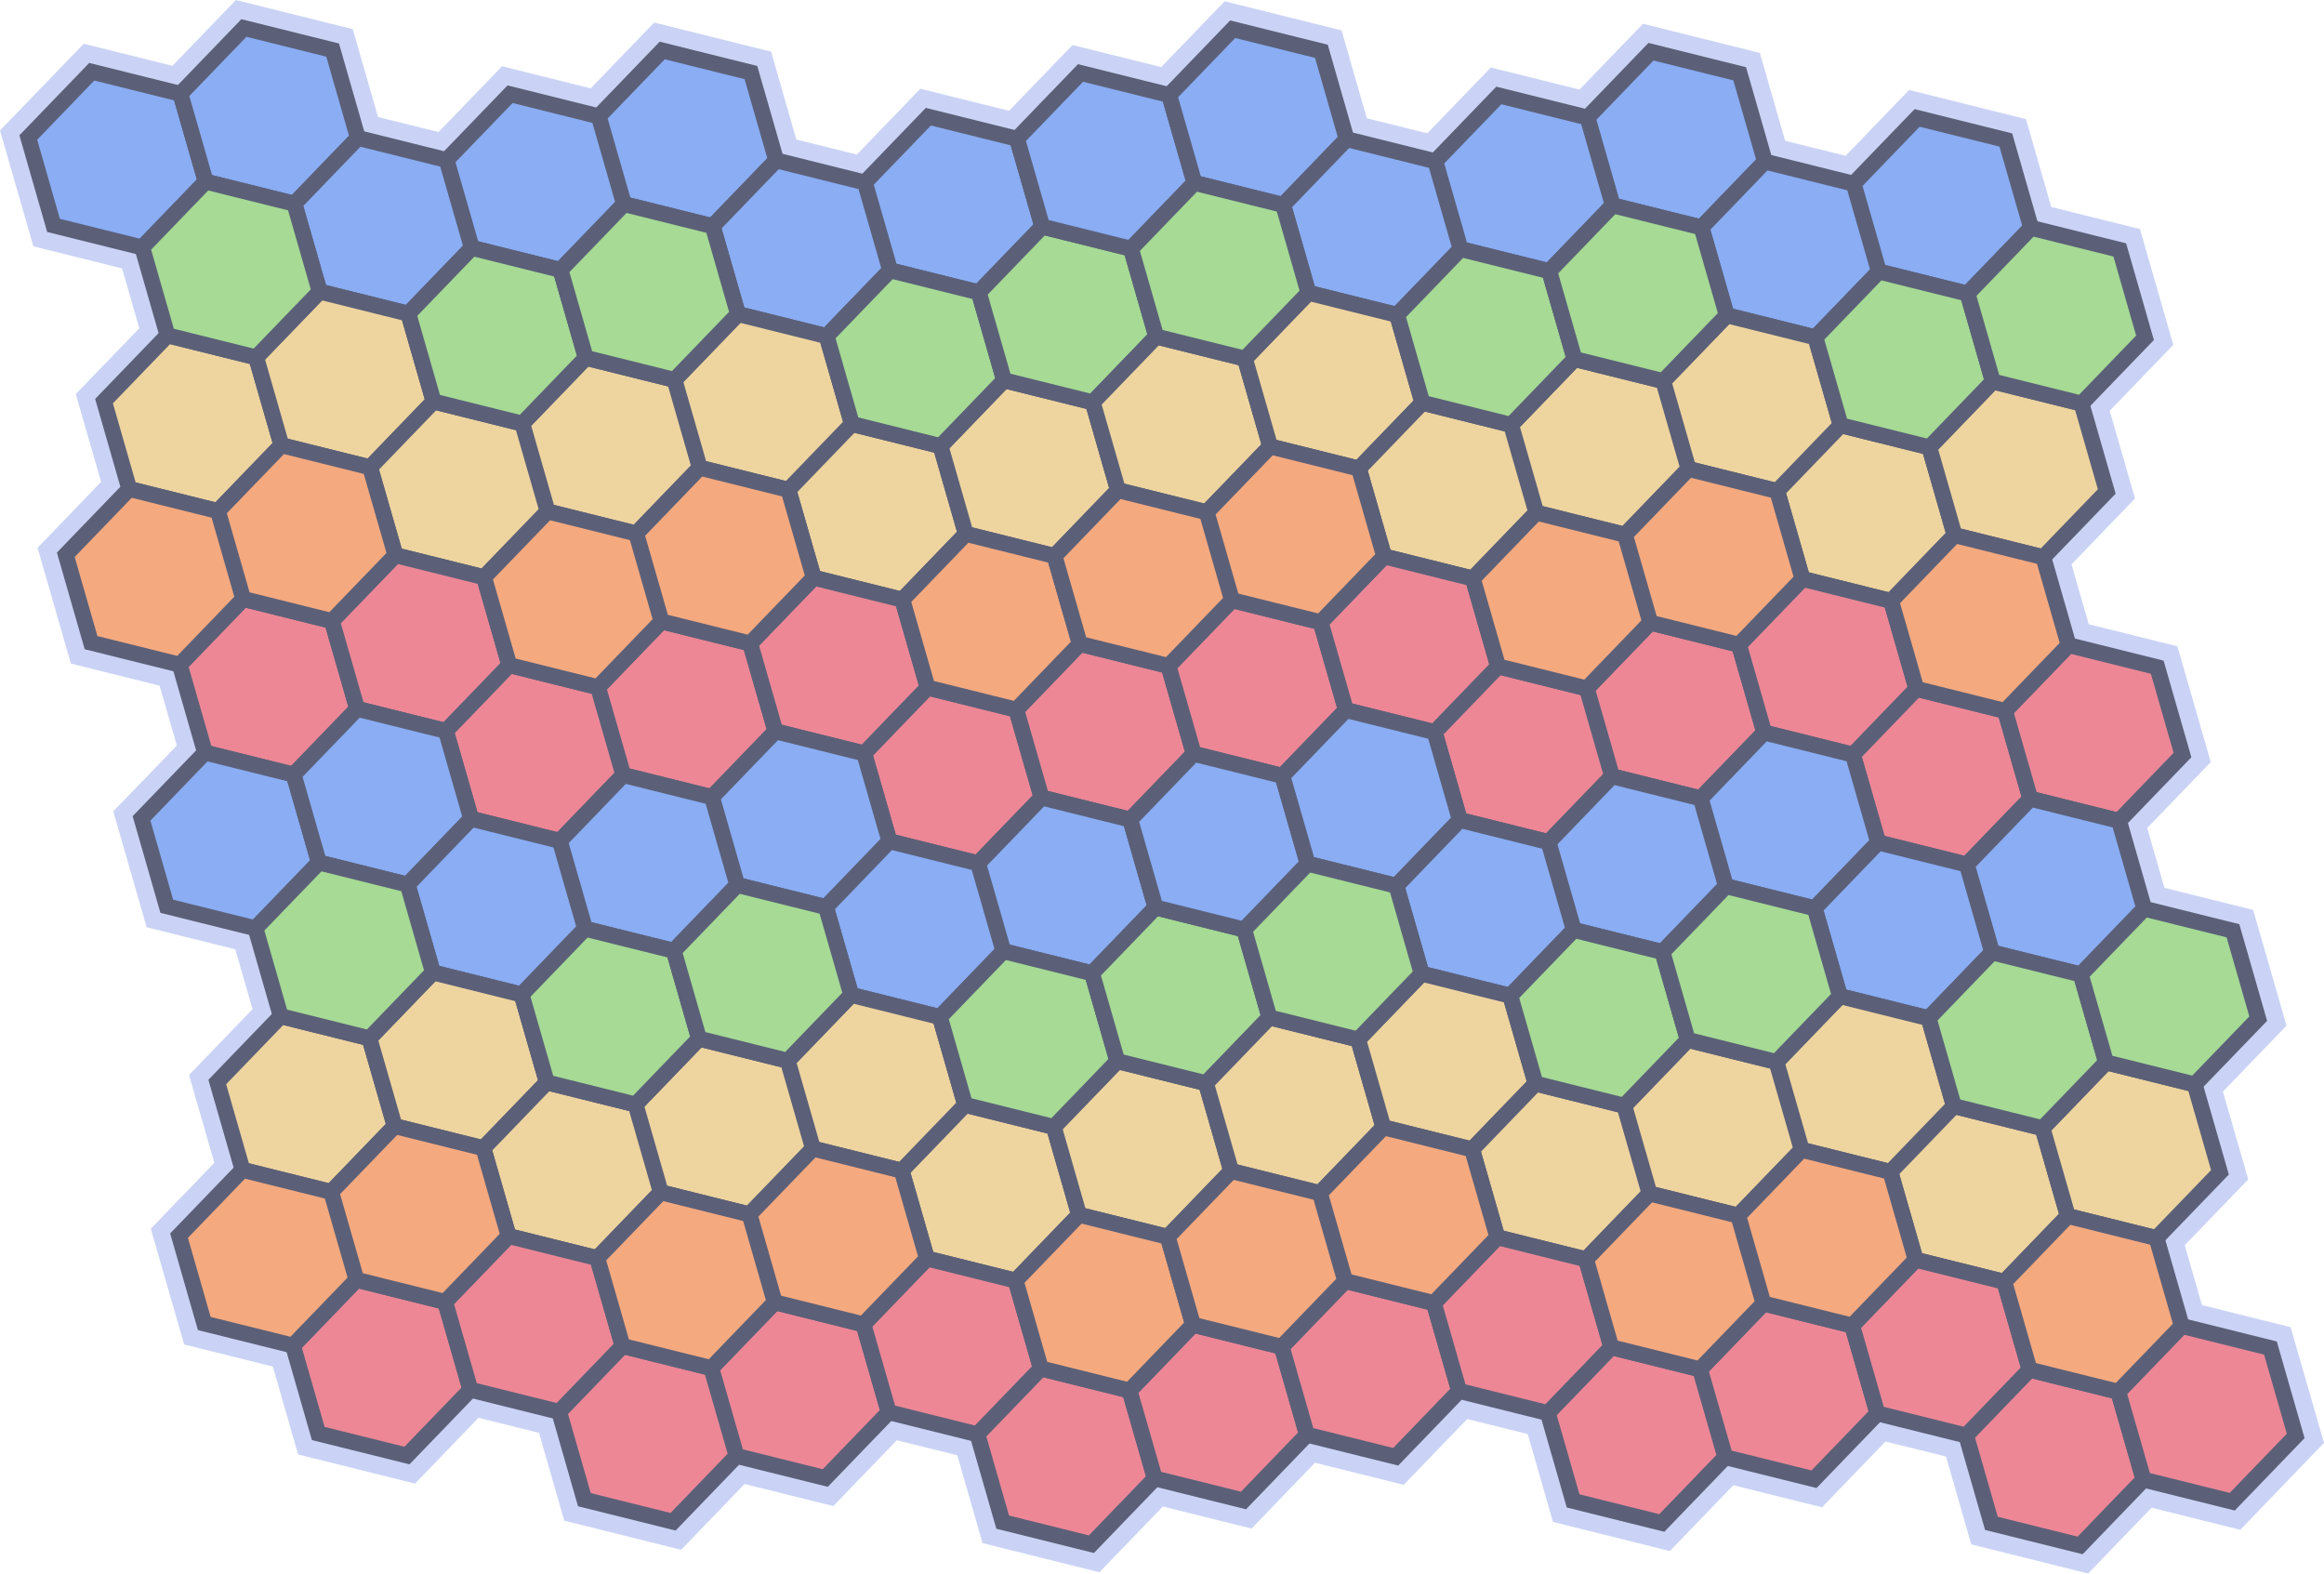
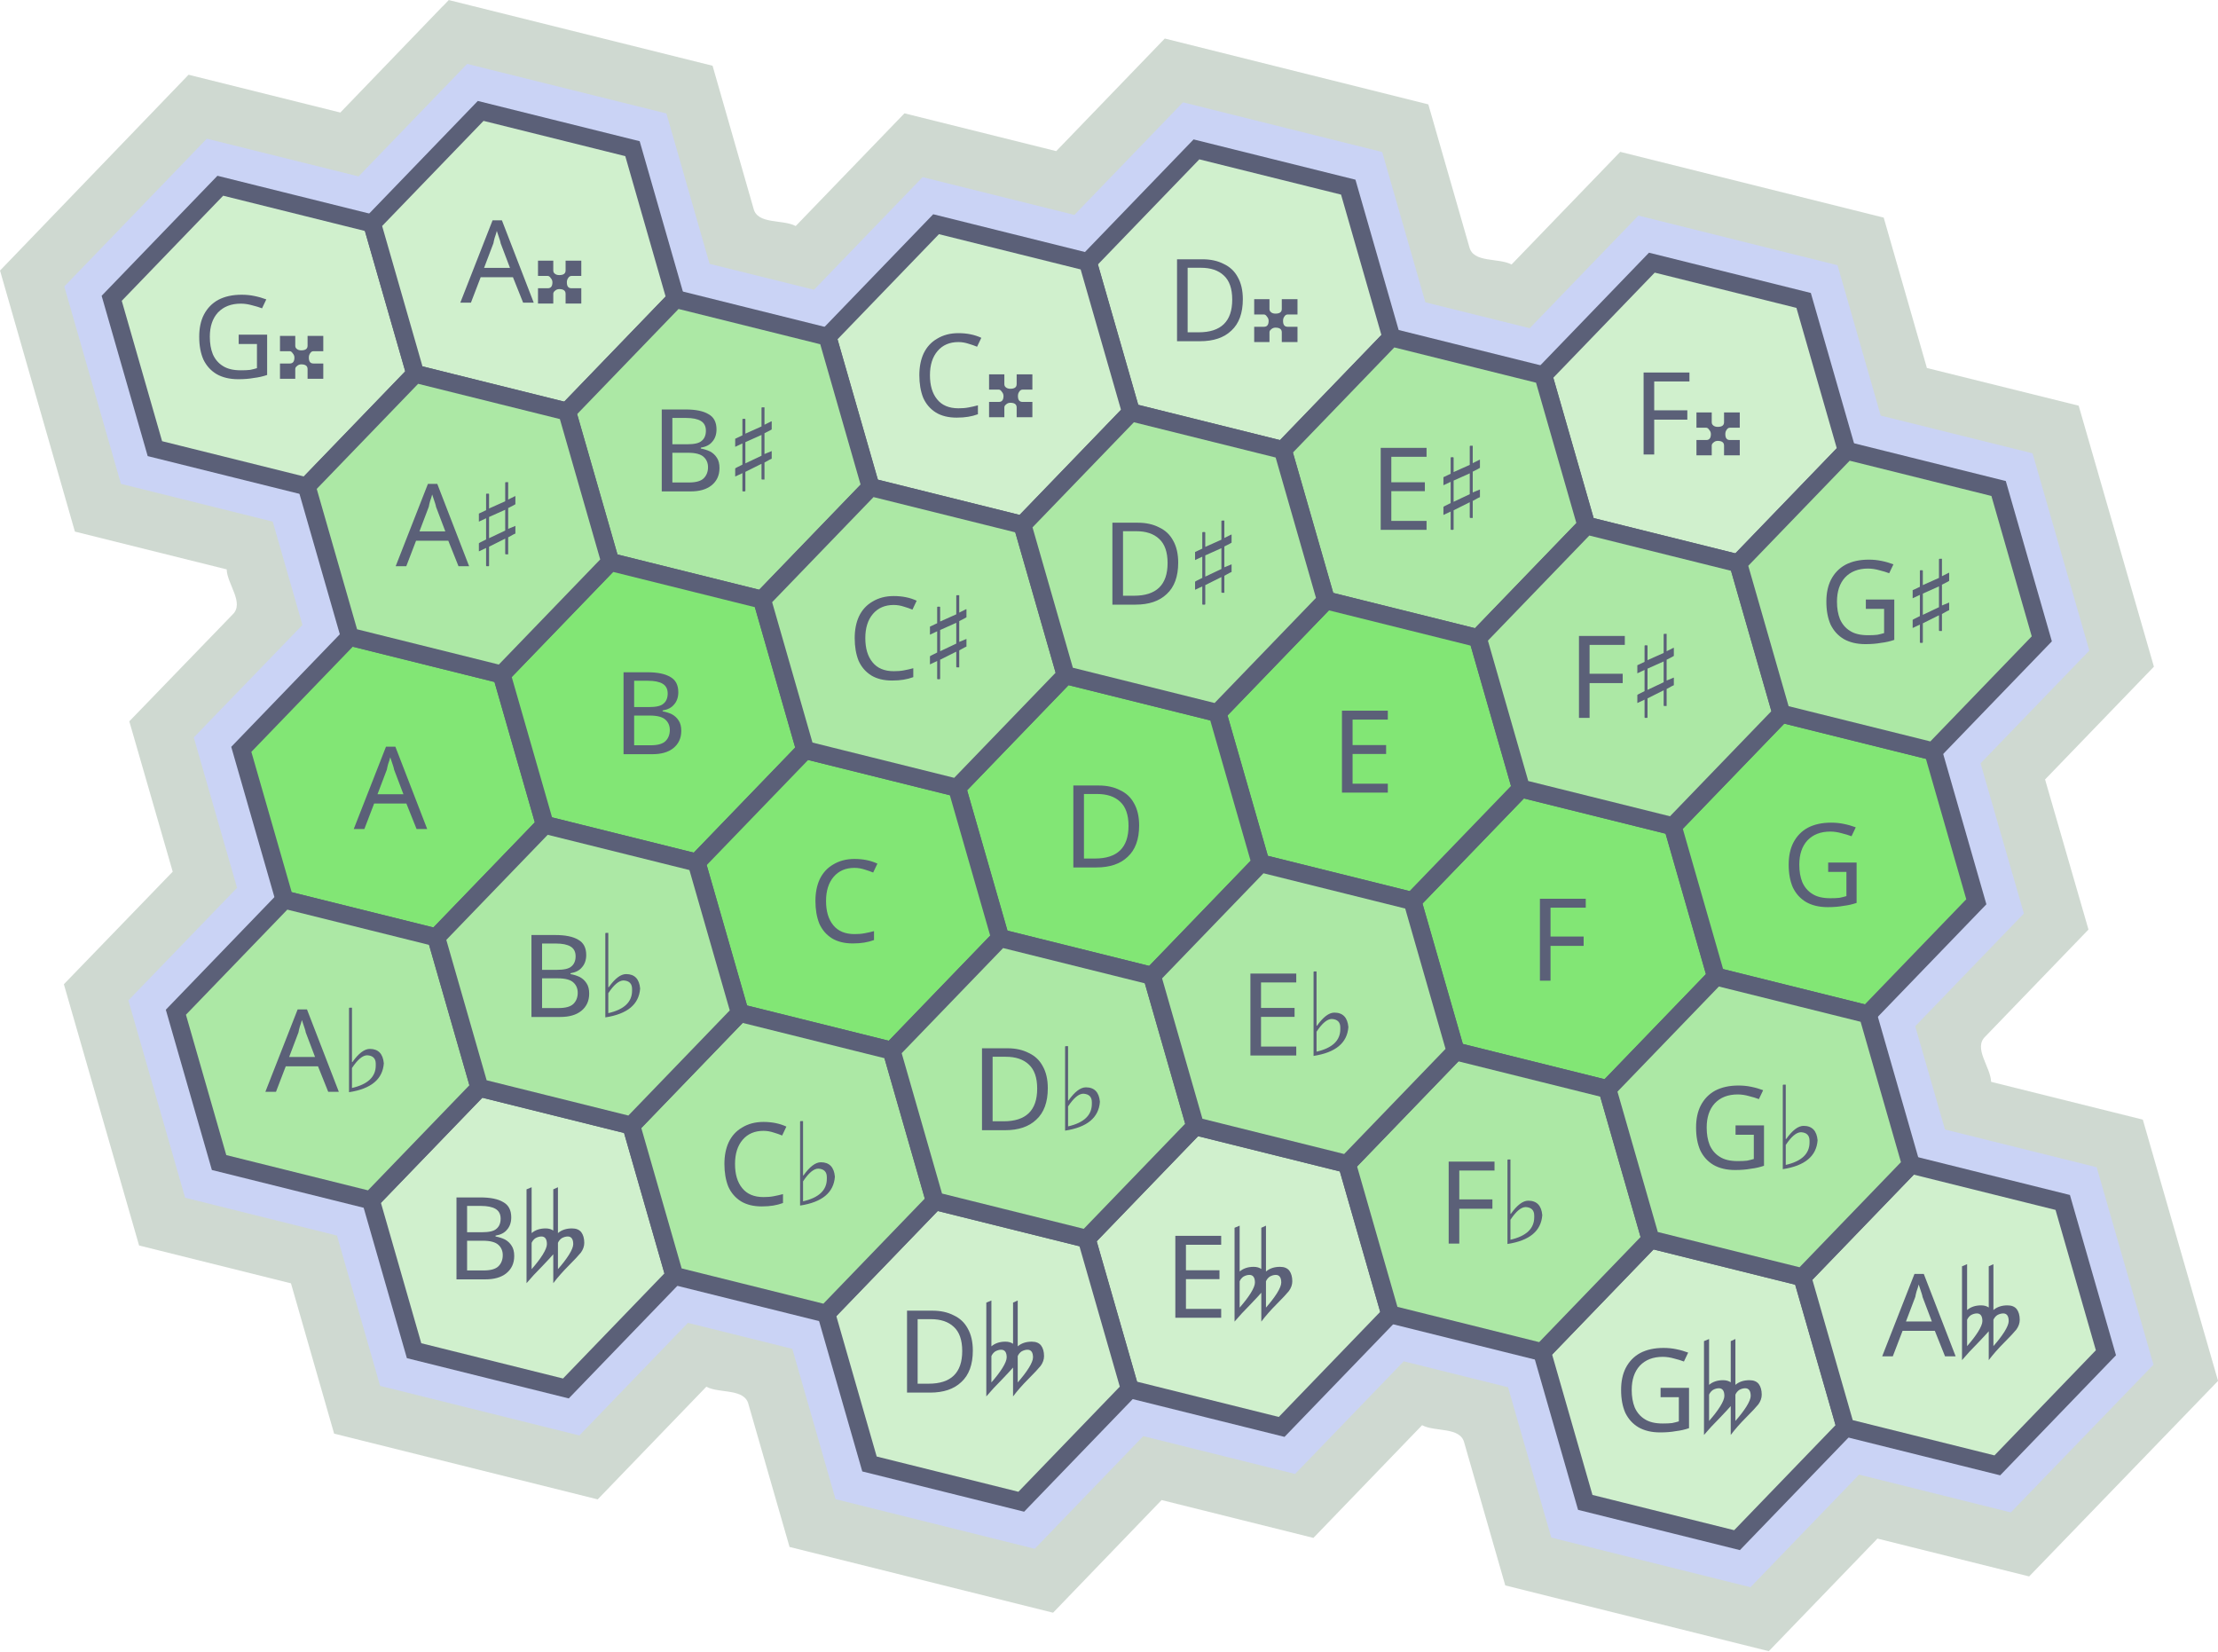
- <svg xmlns="http://www.w3.org/2000/svg" width="553.32" height="374.58" version="1.1" viewBox="0 0 146.35 99.082">
-   <path d="m14.64 0.221c-1.262 1.308-2.525 2.616-3.787 3.924-1.861-0.464-3.723-0.926-5.584-1.391-1.758 1.82-3.515 3.642-5.275 5.461 0.702 2.432 1.401 4.864 2.102 7.297 1.862 0.464 3.724 0.927 5.586 1.391 0.362 1.256 0.724 2.513 1.086 3.769-1.334 1.381-2.666 2.763-4.002 4.143 0.533 1.843 1.062 3.688 1.594 5.531-1.334 1.383-2.668 2.767-4.002 4.15 0.703 2.429 1.4 4.859 2.1 7.289 1.862 0.464 3.724 0.927 5.586 1.391 0.363 1.257 0.725 2.514 1.088 3.772-1.335 1.381-2.668 2.763-4.004 4.143 0.702 2.432 1.4 4.864 2.1 7.297 1.862 0.464 3.724 0.927 5.586 1.391 0.362 1.257 0.724 2.514 1.086 3.772-1.334 1.38-2.666 2.762-4.002 4.141 0.534 1.843 1.063 3.688 1.596 5.531-1.335 1.383-2.669 2.767-4.004 4.15 0.703 2.429 1.401 4.859 2.102 7.289 1.862 0.464 3.724 0.927 5.586 1.391 0.53 1.845 1.06 3.69 1.59 5.535 2.454 0.613 4.909 1.222 7.363 1.836 1.332-1.381 2.664-2.763 3.996-4.144 1.271 0.315 2.542 0.63 3.812 0.945 0.53 1.844 1.06 3.687 1.59 5.531 2.453 0.613 4.908 1.223 7.361 1.836 1.332-1.381 2.664-2.762 3.996-4.143 1.863 0.463 3.726 0.924 5.588 1.389 1.333-1.381 2.665-2.763 3.998-4.144 1.27 0.315 2.54 0.63 3.811 0.945 0.53 1.844 1.06 3.687 1.59 5.531 2.453 0.613 4.908 1.223 7.361 1.836 1.332-1.38 2.664-2.76 3.996-4.141 1.861 0.463 3.723 0.924 5.584 1.389 1.332-1.381 2.664-2.763 3.996-4.144 1.863 0.464 3.726 0.925 5.588 1.391 1.333-1.381 2.665-2.763 3.998-4.144 1.27 0.315 2.54 0.63 3.811 0.945 0.53 1.844 1.06 3.689 1.59 5.533 2.453 0.613 4.908 1.223 7.361 1.836 1.332-1.381 2.664-2.763 3.996-4.144 1.863 0.463 3.726 0.924 5.588 1.389 1.332-1.381 2.664-2.762 3.996-4.143 1.271 0.315 2.542 0.63 3.812 0.945 0.53 1.844 1.06 3.687 1.59 5.531 2.453 0.613 4.908 1.223 7.361 1.836 1.332-1.381 2.664-2.762 3.996-4.143 1.861 0.463 3.723 0.924 5.584 1.389 1.758-1.823 3.517-3.646 5.275-5.469-0.703-2.429-1.401-4.859-2.102-7.289-1.861-0.464-3.721-0.926-5.582-1.389-0.363-1.258-0.725-2.516-1.088-3.773 1.334-1.38 2.665-2.762 4-4.141-0.533-1.843-1.062-3.688-1.594-5.531 1.335-1.384 2.669-2.768 4.004-4.152-0.703-2.429-1.4-4.859-2.1-7.289-1.862-0.464-3.724-0.927-5.586-1.391-0.362-1.256-0.724-2.512-1.086-3.768 1.334-1.383 2.668-2.767 4.002-4.15-0.703-2.429-1.4-4.861-2.1-7.291-1.861-0.464-3.721-0.926-5.582-1.389-0.363-1.257-0.725-2.514-1.088-3.772 1.333-1.382 2.667-2.764 4-4.146-0.534-1.841-1.062-3.684-1.594-5.525 1.335-1.383 2.671-2.767 4.006-4.15-0.703-2.43-1.401-4.862-2.102-7.293-1.862-0.464-3.724-0.927-5.586-1.391-0.53-1.844-1.06-3.687-1.59-5.531-2.453-0.613-4.908-1.223-7.361-1.836-1.333 1.382-2.665 2.764-3.998 4.146-1.27-0.316-2.54-0.632-3.811-0.947-0.53-1.844-1.06-3.689-1.59-5.533-2.454-0.612-4.908-1.221-7.361-1.834-1.333 1.381-2.665 2.762-3.998 4.143-1.862-0.463-3.724-0.924-5.586-1.389-1.333 1.381-2.665 2.763-3.998 4.144-1.27-0.316-2.54-0.632-3.811-0.947-0.53-1.844-1.06-3.689-1.59-5.533-2.454-0.612-4.909-1.221-7.363-1.834-1.332 1.381-2.664 2.762-3.996 4.143-1.862-0.463-3.724-0.924-5.586-1.389-1.333 1.381-2.665 2.762-3.998 4.143-1.862-0.464-3.724-0.926-5.586-1.391-1.333 1.382-2.665 2.764-3.998 4.146-1.27-0.316-2.54-0.632-3.811-0.947-0.53-1.844-1.06-3.689-1.59-5.533-2.454-0.612-4.908-1.221-7.361-1.834-1.333 1.382-2.667 2.763-4 4.144-1.861-0.464-3.723-0.926-5.584-1.391-1.333 1.381-2.665 2.763-3.998 4.144-1.27-0.316-2.54-0.632-3.811-0.947-0.53-1.844-1.06-3.689-1.59-5.533-2.454-0.612-4.908-1.221-7.361-1.834-0.071 0.074-0.142 0.147-0.213 0.221z" fill="#cad3f5" fill-rule="evenodd" />
-   <g transform="translate(-5.4213 -15.835)" fill-rule="evenodd" stroke="#5b6078" stroke-linecap="square" stroke-width=".999">
-     <g fill="#8aadf4">
-       <path d="m14.374 31.418-5.587-1.39-1.59-5.533 3.997-4.143 5.587 1.39 1.59 5.532z" paint-order="fill markers stroke" />
-       <path d="m23.957 28.664-5.587-1.39-1.59-5.533 3.997-4.143 5.587 1.39 1.59 5.533z" paint-order="fill markers stroke" />
-       <path d="m31.133 35.587-5.586-1.39-1.59-5.532 3.997-4.144 5.586 1.39 1.59 5.533zm9.584-2.753-5.586-1.39-1.59-5.533 3.997-4.143 5.586 1.39 1.59 5.532zm9.583-2.754-5.586-1.39-1.59-5.533 3.997-4.143 5.587 1.39 1.59 5.532z" paint-order="fill markers stroke" />
-       <path d="m57.477 37.002-5.586-1.39-1.59-5.532 3.997-4.144 5.586 1.39 1.59 5.533zm9.584-2.754-5.586-1.39-1.59-5.532 3.997-4.143 5.586 1.39 1.59 5.532z" paint-order="fill markers stroke" />
-     </g>
-     <g fill="#eed49f">
-       <path d="m19.143 48.017-5.586-1.39-1.59-5.532 3.997-4.144 5.586 1.39 1.59 5.533z" paint-order="fill markers stroke" />
-       <path d="m28.726 45.264-5.586-1.39-1.59-5.533 3.997-4.143 5.586 1.39 1.59 5.532z" paint-order="fill markers stroke" />
-       <path d="m35.903 52.186-5.587-1.39-1.59-5.533 3.997-4.143 5.587 1.39 1.59 5.533zm9.584-2.754-5.586-1.39-1.59-5.532 3.997-4.144 5.586 1.39 1.59 5.533zm9.583-2.754-5.586-1.39-1.59-5.532 3.997-4.143 5.586 1.39 1.59 5.532zm7.178 6.924-5.587-1.39-1.59-5.533 3.997-4.143 5.587 1.39 1.59 5.533z" paint-order="fill markers stroke" />
-       <path d="m71.827 50.848-5.587-1.39-1.59-5.533 3.997-4.143 5.587 1.39 1.59 5.533z" paint-order="fill markers stroke" />
-     </g>
-     <g fill="#ed8796">
-       <path d="m23.913 64.617-5.587-1.39-1.59-5.533 3.997-4.143 5.587 1.39 1.59 5.533z" paint-order="fill markers stroke" />
-       <path d="m33.496 61.863-5.587-1.39-1.59-5.532 3.997-4.144 5.587 1.39 1.59 5.533zm7.177 6.923-5.586-1.39-1.59-5.533 3.997-4.143 5.586 1.39 1.59 5.532zm9.584-2.754-5.587-1.39-1.59-5.533 3.997-4.143 5.587 1.39 1.59 5.533z" paint-order="fill markers stroke" />
-       <path d="m59.84 63.278-5.587-1.39-1.59-5.533 3.997-4.143 5.587 1.39 1.59 5.533zm7.177 6.922-5.586-1.39-1.59-5.532 3.997-4.143 5.586 1.39 1.59 5.532z" paint-order="fill markers stroke" />
-       <path d="m76.597 67.447-5.587-1.39-1.59-5.533 3.997-4.143 5.587 1.39 1.59 5.532z" paint-order="fill markers stroke" />
-     </g>
-     <g fill="#a6da95">
-       <path d="m21.55 38.341-5.587-1.39-1.59-5.533 3.997-4.143 5.587 1.39 1.59 5.533zm16.76 4.169-5.586-1.39-1.59-5.533 3.997-4.143 5.587 1.39 1.59 5.532z" paint-order="fill markers stroke" />
-       <path d="m47.894 39.756-5.587-1.39-1.59-5.533 3.997-4.143 5.587 1.39 1.59 5.533zm16.761 4.169-5.587-1.39-1.59-5.533 3.997-4.143 5.587 1.39 1.59 5.532z" paint-order="fill markers stroke" />
-       <path d="m74.237 41.17-5.587-1.389-1.59-5.533 3.997-4.143 5.587 1.39 1.59 5.533z" paint-order="fill markers stroke" />
-     </g>
-     <path d="m66.243 49.457 5.587 1.39 1.59 5.533-3.997 4.143-5.587-1.39-1.59-5.532zm-16.76-4.168 5.586 1.39 1.59 5.532-3.997 4.144-5.586-1.39-1.59-5.533zm-9.583 2.753 5.586 1.39 1.59 5.533-3.997 4.143-5.587-1.39-1.59-5.532zm-16.761-4.169 5.586 1.39 1.59 5.532-3.997 4.144-5.586-1.39-1.59-5.533zm-9.584 2.754 5.587 1.39 1.59 5.532-3.997 4.143-5.586-1.39-1.59-5.532z" fill="#f5a97f" paint-order="fill markers stroke" />
-     <g transform="translate(62.271 .078)">
-       <g fill="#8aadf4">
-         <path d="m14.374 31.418-5.587-1.39-1.59-5.533 3.997-4.143 5.587 1.39 1.59 5.532z" paint-order="fill markers stroke" />
-         <path d="m23.957 28.664-5.587-1.39-1.59-5.533 3.997-4.143 5.587 1.39 1.59 5.533z" paint-order="fill markers stroke" />
-         <path d="m31.133 35.587-5.586-1.39-1.59-5.532 3.997-4.144 5.586 1.39 1.59 5.533zm9.584-2.753-5.586-1.39-1.59-5.533 3.997-4.143 5.586 1.39 1.59 5.532zm9.583-2.754-5.586-1.39-1.59-5.533 3.997-4.143 5.587 1.39 1.59 5.532z" paint-order="fill markers stroke" />
-         <path d="m57.477 37.002-5.586-1.39-1.59-5.532 3.997-4.144 5.586 1.39 1.59 5.533zm9.584-2.754-5.586-1.39-1.59-5.532 3.997-4.143 5.586 1.39 1.59 5.532z" paint-order="fill markers stroke" />
+ <svg xmlns="http://www.w3.org/2000/svg" width="308.61" height="229.73" version="1.1" viewBox="0 0 81.626 60.767">
+   <g transform="matrix(.99999 0 0 .99999 -3.0889 -13.516)" fill-rule="evenodd" stroke-linecap="square">
+     <path d="m19.387 13.738c-1.257 1.308-2.517 2.613-3.775 3.92-1.862-0.464-3.724-0.926-5.586-1.391-2.313 2.402-4.628 4.803-6.939 7.207 0.918 3.203 1.837 6.405 2.756 9.607 1.862 0.464 3.724 0.927 5.586 1.391 0.015 0.542 0.669 1.242 0.211 1.667-1.265 1.308-2.529 2.618-3.795 3.925 0.534 1.844 1.065 3.689 1.598 5.533-1.335 1.381-2.669 2.763-4.006 4.143 0.924 3.204 1.845 6.41 2.768 9.615 1.863 0.465 3.727 0.928 5.59 1.393 0.529 1.844 1.059 3.687 1.588 5.531 3.233 0.808 6.468 1.613 9.701 2.42 1.333-1.382 2.665-2.764 3.998-4.146 0.479 0.259 1.411 0.046 1.554 0.654 0.503 1.748 1.006 3.495 1.509 5.243 3.233 0.808 6.466 1.613 9.699 2.42 1.332-1.382 2.663-2.764 3.994-4.146 1.863 0.464 3.726 0.927 5.588 1.393 1.333-1.383 2.667-2.766 4-4.148 0.479 0.259 1.411 0.046 1.554 0.654 0.502 1.748 1.005 3.495 1.507 5.243 3.233 0.808 6.466 1.613 9.699 2.42 1.333-1.381 2.665-2.763 3.998-4.144 1.861 0.464 3.723 0.928 5.584 1.393 2.318-2.399 4.634-4.8 6.953-7.197-0.925-3.205-1.847-6.41-2.769-9.615-1.861-0.464-3.723-0.927-5.584-1.391-0.015-0.543-0.668-1.243-0.212-1.669 1.265-1.312 2.53-2.624 3.796-3.936-0.535-1.841-1.065-3.682-1.598-5.523 1.335-1.384 2.671-2.768 4.006-4.152-0.926-3.201-1.847-6.404-2.769-9.605-1.862-0.463-3.724-0.924-5.586-1.387-0.53-1.845-1.06-3.69-1.59-5.535-3.232-0.808-6.465-1.613-9.697-2.42-1.333 1.382-2.667 2.764-4 4.146-0.479-0.258-1.413-0.044-1.556-0.652-0.502-1.747-1.005-3.494-1.507-5.241-3.233-0.809-6.466-1.616-9.699-2.424-1.332 1.381-2.664 2.763-3.996 4.144-1.862-0.464-3.724-0.926-5.586-1.391-1.334 1.383-2.668 2.766-4.002 4.148-0.479-0.258-1.413-0.044-1.555-0.652-0.502-1.749-1.004-3.498-1.505-5.247-3.236-0.807-6.473-1.611-9.709-2.418-0.071 0.074-0.142 0.148-0.213 0.223z" fill="#10421a" fill-opacity=".2" />
+     <path d="m20.067 16.089-3.784 3.92q-2.793-0.693-5.585-1.389l-5.245 5.44 2.084 7.264 5.587 1.39 1.094 3.803-4 4.141q0.798 2.767 1.593 5.534-1.998 2.072-4 4.142 1.046 3.63 2.088 7.263l5.589 1.393 1.588 5.532c2.444 0.61 4.89 1.215 7.334 1.825l3.995-4.144 3.842 0.956 1.59 5.532c2.444 0.61 4.888 1.216 7.332 1.827l3.995-4.146 5.587 1.391 3.999-4.145 3.84 0.955 1.59 5.532c2.444 0.61 4.888 1.216 7.332 1.827l3.997-4.144 5.585 1.391q2.624-2.72 5.25-5.438-1.046-3.632-2.09-7.265l-5.584-1.39-1.095-3.8 4-4.15c-0.535-1.842-1.063-3.685-1.595-5.527l4.003-4.149q-1.048-3.63-2.09-7.26l-5.587-1.388-1.59-5.534-7.33-1.827-3.999 4.145-3.84-0.953-1.59-5.532-7.332-1.829-3.997 4.144q-2.793-0.694-5.585-1.39l-3.997 4.144-3.844-0.953-1.589-5.535c-2.444-0.609-4.89-1.214-7.333-1.824z" fill="#cad3f5" stroke-width="1.142" paint-order="fill markers stroke" />
+     <g stroke="#5b6078" stroke-width=".661">
+       <g fill="#d0f0cd">
+         <path d="m14.374 31.418-5.587-1.39-1.59-5.533 3.997-4.143 5.587 1.39 1.59 5.532z" />
+         <path d="m23.957 28.664-5.587-1.39-1.59-5.533 3.997-4.143 5.587 1.39 1.59 5.533z" />
+         <path d="m50.3 30.08-5.586-1.39-1.59-5.533 3.997-4.143 5.587 1.39 1.59 5.532z" />
+         <path d="m40.717 32.834-5.586-1.39-1.59-5.533 3.997-4.143 5.586 1.39 1.59 5.532z" />
      </g>
-       <g fill="#eed49f">
+       <path d="m31.133 35.587-5.586-1.39-1.59-5.532 3.997-4.144 5.586 1.39 1.59 5.533z" fill="#ace8a5" />
+       <path d="m67.061 34.248-5.586-1.39-1.59-5.532 3.997-4.143 5.586 1.39 1.59 5.532z" fill="#d0f0cd" />
+       <path d="m57.477 37.002-5.586-1.39-1.59-5.532 3.997-4.144 5.586 1.39 1.59 5.533z" fill="#ace8a5" />
+       <g fill="#82e675">
        <path d="m19.143 48.017-5.586-1.39-1.59-5.532 3.997-4.144 5.586 1.39 1.59 5.533z" paint-order="fill markers stroke" />
        <path d="m28.726 45.264-5.586-1.39-1.59-5.533 3.997-4.143 5.586 1.39 1.59 5.532z" paint-order="fill markers stroke" />
-         <path d="m35.903 52.186-5.587-1.39-1.59-5.533 3.997-4.143 5.587 1.39 1.59 5.533zm9.584-2.754-5.586-1.39-1.59-5.532 3.997-4.144 5.586 1.39 1.59 5.533zm9.583-2.754-5.586-1.39-1.59-5.532 3.997-4.143 5.586 1.39 1.59 5.532zm7.178 6.924-5.587-1.39-1.59-5.533 3.997-4.143 5.587 1.39 1.59 5.533z" paint-order="fill markers stroke" />
+         <path d="m62.248 53.602-5.587-1.39-1.59-5.533 3.997-4.143 5.587 1.39 1.59 5.533z" />
+         <path d="m55.07 46.678-5.586-1.39-1.59-5.532 3.997-4.143 5.586 1.39 1.59 5.532z" />
+         <path d="m45.487 49.432-5.586-1.39-1.59-5.532 3.997-4.144 5.586 1.39 1.59 5.533z" />
+         <path d="m35.903 52.186-5.587-1.39-1.59-5.533 3.997-4.143 5.587 1.39 1.59 5.533z" />
        <path d="m71.827 50.848-5.587-1.39-1.59-5.533 3.997-4.143 5.587 1.39 1.59 5.533z" paint-order="fill markers stroke" />
      </g>
-       <g fill="#ed8796">
-         <path d="m23.913 64.617-5.587-1.39-1.59-5.533 3.997-4.143 5.587 1.39 1.59 5.533z" paint-order="fill markers stroke" />
-         <path d="m33.496 61.863-5.587-1.39-1.59-5.532 3.997-4.144 5.587 1.39 1.59 5.533zm7.177 6.923-5.586-1.39-1.59-5.533 3.997-4.143 5.586 1.39 1.59 5.532zm9.584-2.754-5.587-1.39-1.59-5.533 3.997-4.143 5.587 1.39 1.59 5.533z" paint-order="fill markers stroke" />
-         <path d="m59.84 63.278-5.587-1.39-1.59-5.533 3.997-4.143 5.587 1.39 1.59 5.533zm7.177 6.922-5.586-1.39-1.59-5.532 3.997-4.143 5.586 1.39 1.59 5.532z" paint-order="fill markers stroke" />
-         <path d="m76.597 67.447-5.587-1.39-1.59-5.533 3.997-4.143 5.587 1.39 1.59 5.532z" paint-order="fill markers stroke" />
+       <g fill="#d0f0cd">
+         <path d="m23.913 64.617-5.587-1.39-1.59-5.533 3.997-4.143 5.587 1.39 1.59 5.533z" />
+         <path d="m50.257 66.032-5.587-1.39-1.59-5.533 3.997-4.143 5.587 1.39 1.59 5.533z" />
+         <path d="m40.673 68.786-5.586-1.39-1.59-5.533 3.997-4.143 5.586 1.39 1.59 5.532z" />
      </g>
-       <g fill="#a6da95">
-         <path d="m21.55 38.341-5.587-1.39-1.59-5.533 3.997-4.143 5.587 1.39 1.59 5.533zm16.76 4.169-5.586-1.39-1.59-5.533 3.997-4.143 5.587 1.39 1.59 5.532z" paint-order="fill markers stroke" />
-         <path d="m47.894 39.756-5.587-1.39-1.59-5.533 3.997-4.143 5.587 1.39 1.59 5.533zm16.761 4.169-5.587-1.39-1.59-5.533 3.997-4.143 5.587 1.39 1.59 5.532z" paint-order="fill markers stroke" />
-         <path d="m74.237 41.17-5.587-1.389-1.59-5.533 3.997-4.143 5.587 1.39 1.59 5.533z" paint-order="fill markers stroke" />
+       <path d="m33.496 61.863-5.587-1.39-1.59-5.532 3.997-4.144 5.587 1.39 1.59 5.533z" fill="#ace8a5" />
+       <path d="m67.017 70.2-5.586-1.39-1.59-5.532 3.997-4.143 5.586 1.39 1.59 5.532z" fill="#d0f0cd" />
+       <path d="m59.84 63.278-5.587-1.39-1.59-5.533 3.997-4.143 5.587 1.39 1.59 5.533z" fill="#ace8a5" />
+       <path d="m76.597 67.447-5.587-1.39-1.59-5.533 3.997-4.143 5.587 1.39 1.59 5.532z" fill="#d0f0cd" />
+       <g fill="#ace8a5">
+         <path d="m38.31 42.51-5.586-1.39-1.59-5.533 3.997-4.143 5.587 1.39 1.59 5.532z" />
+         <path d="m21.55 38.341-5.587-1.39-1.59-5.533 3.997-4.143 5.587 1.39 1.59 5.533z" />
+         <path d="m64.655 43.925-5.587-1.39-1.59-5.533 3.997-4.143 5.587 1.39 1.59 5.532z" />
+         <path d="m47.894 39.756-5.587-1.39-1.59-5.533 3.997-4.143 5.587 1.39 1.59 5.533z" />
+         <path d="m74.237 41.17-5.587-1.389-1.59-5.533 3.997-4.143 5.587 1.39 1.59 5.533z" />
+         <path d="m13.555 46.627 5.587 1.39 1.59 5.532-3.997 4.143-5.586-1.39-1.59-5.532z" />
+         <path d="m23.139 43.873 5.586 1.39 1.59 5.532-3.997 4.144-5.586-1.39-1.59-5.533z" />
+         <path d="m39.9 48.042 5.586 1.39 1.59 5.533-3.997 4.143-5.587-1.39-1.59-5.532z" />
+         <path d="m49.483 45.289 5.586 1.39 1.59 5.532-3.997 4.144-5.586-1.39-1.59-5.533z" />
+         <path d="m66.243 49.457 5.587 1.39 1.59 5.533-3.997 4.143-5.587-1.39-1.59-5.532z" />
      </g>
-       <path d="m66.243 49.457 5.587 1.39 1.59 5.533-3.997 4.143-5.587-1.39-1.59-5.532zm-16.76-4.168 5.586 1.39 1.59 5.532-3.997 4.144-5.586-1.39-1.59-5.533zm-9.583 2.753 5.586 1.39 1.59 5.533-3.997 4.143-5.587-1.39-1.59-5.532zm-16.761-4.169 5.586 1.39 1.59 5.532-3.997 4.144-5.586-1.39-1.59-5.533zm-9.584 2.754 5.587 1.39 1.59 5.532-3.997 4.143-5.586-1.39-1.59-5.532z" fill="#f5a97f" paint-order="fill markers stroke" />
+       <g fill="#5b6078" fill-rule="evenodd" font-family="sans-serif" font-size="4.232px" letter-spacing="0px" stroke="none" stroke-linejoin="round">
+         <text x="32.831" y="48.194" style="line-height:1.2;paint-order:fill markers stroke" xml:space="preserve">
+           <tspan x="32.831" y="48.194" fill="#5b6078" stroke-width=".661">C</tspan>
+         </text>
+         <text x="42.185" y="45.442" style="line-height:1.2;paint-order:fill markers stroke" xml:space="preserve">
+           <tspan x="42.185" y="45.442" stroke-width=".661">D</tspan>
+         </text>
+         <text x="52.071" y="42.688" style="line-height:1.2;paint-order:fill markers stroke" xml:space="preserve">
+           <tspan x="52.071" y="42.688" stroke-width=".661">E</tspan>
+         </text>
+         <text x="59.356" y="49.612" style="line-height:1.2;paint-order:fill markers stroke" xml:space="preserve">
+           <tspan x="59.356" y="49.612" stroke-width=".661">F</tspan>
+         </text>
+         <text x="68.652" y="46.856" style="line-height:1.2;paint-order:fill markers stroke" xml:space="preserve">
+           <tspan x="68.652" y="46.856" stroke-width=".661">G</tspan>
+         </text>
+         <text x="16.107" y="44.027" style="line-height:1.2;paint-order:fill markers stroke" xml:space="preserve">
+           <tspan x="16.107" y="44.027" stroke-width=".661">A</tspan>
+         </text>
+         <text x="25.627" y="41.274" style="line-height:1.2;paint-order:fill markers stroke" xml:space="preserve">
+           <tspan x="25.627" y="41.274" stroke-width=".661">B</tspan>
+         </text>
+         <text x="36.657" y="28.842" style="line-height:1.2;paint-order:fill markers stroke" xml:space="preserve">
+           <tspan x="36.657" y="28.842" fill="#5b6078" stroke-width=".661">C𝄪</tspan>
+         </text>
+         <text x="46" y="26.075" style="line-height:1.2;paint-order:fill markers stroke" xml:space="preserve">
+           <tspan x="46" y="26.075" stroke-width=".661">D𝄪</tspan>
+         </text>
+         <text x="63.173" y="30.243" style="line-height:1.2;paint-order:fill markers stroke" xml:space="preserve">
+           <tspan x="63.173" y="30.243" stroke-width=".661">F𝄪</tspan>
+         </text>
+         <text x="10.151" y="27.426" style="line-height:1.2;paint-order:fill markers stroke" xml:space="preserve">
+           <tspan x="10.151" y="27.426" stroke-width=".661">G𝄪</tspan>
+         </text>
+       </g>
+       <g transform="translate(-3.5688 -47.794)" fill="#5b6078" fill-rule="evenodd" font-family="sans-serif" font-size="4.232px" letter-spacing="0px" stroke="none" stroke-linejoin="round">
+         <text x="33.05" y="105.664" style="line-height:1.2;paint-order:fill markers stroke" xml:space="preserve">
+           <tspan x="33.05" y="105.664" fill="#5b6078" stroke-width=".661">C♭</tspan>
+         </text>
+         <text x="42.392" y="102.909" style="line-height:1.2;paint-order:fill markers stroke" xml:space="preserve">
+           <tspan x="42.392" y="102.909" stroke-width=".661">D♭</tspan>
+         </text>
+         <text x="52.268" y="100.156" style="line-height:1.2;paint-order:fill markers stroke" xml:space="preserve">
+           <tspan x="52.268" y="100.156" stroke-width=".661">E♭</tspan>
+         </text>
+         <text x="59.565" y="107.079" style="line-height:1.2;paint-order:fill markers stroke" xml:space="preserve">
+           <tspan x="59.565" y="107.079" stroke-width=".661">F♭</tspan>
+         </text>
+         <text x="68.814" y="104.324" style="line-height:1.2;paint-order:fill markers stroke" xml:space="preserve">
+           <tspan x="68.814" y="104.324" stroke-width=".661">G♭</tspan>
+         </text>
+         <text x="16.421" y="101.494" style="line-height:1.2;paint-order:fill markers stroke" xml:space="preserve">
+           <tspan x="16.421" y="101.494" stroke-width=".661">A♭</tspan>
+         </text>
+         <text x="25.809" y="98.74" style="line-height:1.2;paint-order:fill markers stroke" xml:space="preserve">
+           <tspan x="25.809" y="98.74" stroke-width=".661">B♭</tspan>
+         </text>
+       </g>
+       <g fill="#5b6078" fill-rule="evenodd" font-family="sans-serif" font-size="4.232px" letter-spacing="0px" stroke="none" stroke-linejoin="round">
+         <text x="20.029" y="24.659" style="line-height:1.2;paint-order:fill markers stroke" xml:space="preserve">
+           <tspan x="20.029" y="24.659" stroke-width=".661">A𝄪</tspan>
+         </text>
+         <text x="34.277" y="38.518" style="line-height:1.2;paint-order:fill markers stroke" xml:space="preserve">
+           <tspan x="34.277" y="38.518" fill="#5b6078" stroke-width=".661">C♯</tspan>
+         </text>
+         <text x="43.62" y="35.77" style="line-height:1.2;paint-order:fill markers stroke" xml:space="preserve">
+           <tspan x="43.62" y="35.77" stroke-width=".661">D♯</tspan>
+         </text>
+         <text x="53.495" y="33.016" style="line-height:1.2;paint-order:fill markers stroke" xml:space="preserve">
+           <tspan x="53.495" y="33.016" stroke-width=".661">E♯</tspan>
+         </text>
+         <text x="60.793" y="39.939" style="line-height:1.2;paint-order:fill markers stroke" xml:space="preserve">
+           <tspan x="60.793" y="39.939" stroke-width=".661">F♯</tspan>
+         </text>
+         <text x="70.041" y="37.178" style="line-height:1.2;paint-order:fill markers stroke" xml:space="preserve">
+           <tspan x="70.041" y="37.178" stroke-width=".661">G♯</tspan>
+         </text>
+         <text x="17.649" y="34.355" style="line-height:1.2;paint-order:fill markers stroke" xml:space="preserve">
+           <tspan x="17.649" y="34.355" stroke-width=".661">A♯</tspan>
+         </text>
+         <text x="27.037" y="31.601" style="line-height:1.2;paint-order:fill markers stroke" xml:space="preserve">
+           <tspan x="27.037" y="31.601" stroke-width=".661">B♯</tspan>
+         </text>
+         <text x="36.063" y="64.772" style="line-height:1.2;paint-order:fill markers stroke" xml:space="preserve">
+           <tspan x="36.063" y="64.772" stroke-width=".661">D𝄫</tspan>
+         </text>
+         <text x="45.939" y="62.018" style="line-height:1.2;paint-order:fill markers stroke" xml:space="preserve">
+           <tspan x="45.939" y="62.018" stroke-width=".661">E𝄫</tspan>
+         </text>
+         <text x="62.486" y="66.187" style="line-height:1.2;paint-order:fill markers stroke" xml:space="preserve">
+           <tspan x="62.486" y="66.187" stroke-width=".661">G𝄫</tspan>
+         </text>
+         <text x="72.36" y="63.433" style="line-height:1.2;paint-order:fill markers stroke" xml:space="preserve">
+           <tspan x="72.36" y="63.433" stroke-width=".661">A𝄫</tspan>
+         </text>
+         <text x="19.481" y="60.603" style="line-height:1.2;paint-order:fill markers stroke" xml:space="preserve">
+           <tspan x="19.481" y="60.603" stroke-width=".661">B𝄫</tspan>
+         </text>
+       </g>
    </g>
  </g>
-   <g transform="translate(1.7107 27.04)" stroke="#5b6078" stroke-width=".999">
-     <g fill="#8aadf4">
-       <path d="m14.374 31.418-5.587-1.39-1.59-5.533 3.997-4.143 5.587 1.39 1.59 5.532z" paint-order="fill markers stroke" />
-       <path d="m23.957 28.664-5.587-1.39-1.59-5.533 3.997-4.143 5.587 1.39 1.59 5.533z" paint-order="fill markers stroke" />
-       <path d="m31.133 35.587-5.586-1.39-1.59-5.532 3.997-4.144 5.586 1.39 1.59 5.533zm9.584-2.753-5.586-1.39-1.59-5.533 3.997-4.143 5.586 1.39 1.59 5.532zm9.583-2.754-5.586-1.39-1.59-5.533 3.997-4.143 5.587 1.39 1.59 5.532z" paint-order="fill markers stroke" />
-       <path d="m57.477 37.002-5.586-1.39-1.59-5.532 3.997-4.144 5.586 1.39 1.59 5.533zm9.584-2.754-5.586-1.39-1.59-5.532 3.997-4.143 5.586 1.39 1.59 5.532z" paint-order="fill markers stroke" />
-     </g>
-     <g fill="#eed49f">
-       <path d="m19.143 48.017-5.586-1.39-1.59-5.532 3.997-4.144 5.586 1.39 1.59 5.533z" paint-order="fill markers stroke" />
-       <path d="m28.726 45.264-5.586-1.39-1.59-5.533 3.997-4.143 5.586 1.39 1.59 5.532z" paint-order="fill markers stroke" />
-       <path d="m35.903 52.186-5.587-1.39-1.59-5.533 3.997-4.143 5.587 1.39 1.59 5.533zm9.584-2.754-5.586-1.39-1.59-5.532 3.997-4.144 5.586 1.39 1.59 5.533zm9.583-2.754-5.586-1.39-1.59-5.532 3.997-4.143 5.586 1.39 1.59 5.532zm7.178 6.924-5.587-1.39-1.59-5.533 3.997-4.143 5.587 1.39 1.59 5.533z" paint-order="fill markers stroke" />
-       <path d="m71.827 50.848-5.587-1.39-1.59-5.533 3.997-4.143 5.587 1.39 1.59 5.533z" paint-order="fill markers stroke" />
-     </g>
-     <g fill="#ed8796">
-       <path d="m23.913 64.617-5.587-1.39-1.59-5.533 3.997-4.143 5.587 1.39 1.59 5.533z" paint-order="fill markers stroke" />
-       <path d="m33.496 61.863-5.587-1.39-1.59-5.532 3.997-4.144 5.587 1.39 1.59 5.533zm7.177 6.923-5.586-1.39-1.59-5.533 3.997-4.143 5.586 1.39 1.59 5.532zm9.584-2.754-5.587-1.39-1.59-5.533 3.997-4.143 5.587 1.39 1.59 5.533z" paint-order="fill markers stroke" />
-       <path d="m59.84 63.278-5.587-1.39-1.59-5.533 3.997-4.143 5.587 1.39 1.59 5.533zm7.177 6.922-5.586-1.39-1.59-5.532 3.997-4.143 5.586 1.39 1.59 5.532z" paint-order="fill markers stroke" />
-       <path d="m76.597 67.447-5.587-1.39-1.59-5.533 3.997-4.143 5.587 1.39 1.59 5.532z" paint-order="fill markers stroke" />
-     </g>
-     <g fill="#a6da95">
-       <path d="m21.55 38.341-5.587-1.39-1.59-5.533 3.997-4.143 5.587 1.39 1.59 5.533zm16.76 4.169-5.586-1.39-1.59-5.533 3.997-4.143 5.587 1.39 1.59 5.532z" paint-order="fill markers stroke" />
-       <path d="m47.894 39.756-5.587-1.39-1.59-5.533 3.997-4.143 5.587 1.39 1.59 5.533zm16.761 4.169-5.587-1.39-1.59-5.533 3.997-4.143 5.587 1.39 1.59 5.532z" paint-order="fill markers stroke" />
-       <path d="m74.237 41.17-5.587-1.389-1.59-5.533 3.997-4.143 5.587 1.39 1.59 5.533z" paint-order="fill markers stroke" />
-     </g>
-     <path d="m66.243 49.457 5.587 1.39 1.59 5.533-3.997 4.143-5.587-1.39-1.59-5.532zm-16.76-4.168 5.586 1.39 1.59 5.532-3.997 4.144-5.586-1.39-1.59-5.533zm-9.583 2.753 5.586 1.39 1.59 5.533-3.997 4.143-5.587-1.39-1.59-5.532zm-16.761-4.169 5.586 1.39 1.59 5.532-3.997 4.144-5.586-1.39-1.59-5.533zm-9.584 2.754 5.587 1.39 1.59 5.532-3.997 4.143-5.586-1.39-1.59-5.532z" fill="#f5a97f" paint-order="fill markers stroke" />
-   </g>
-   <g transform="translate(63.979 27.117)" stroke="#5b6078" stroke-width=".999">
-     <g fill="#8aadf4">
-       <path d="m14.374 31.418-5.587-1.39-1.59-5.533 3.997-4.143 5.587 1.39 1.59 5.532z" paint-order="fill markers stroke" />
-       <path d="m23.957 28.664-5.587-1.39-1.59-5.533 3.997-4.143 5.587 1.39 1.59 5.533z" paint-order="fill markers stroke" />
-       <path d="m31.133 35.587-5.586-1.39-1.59-5.532 3.997-4.144 5.586 1.39 1.59 5.533zm9.584-2.753-5.586-1.39-1.59-5.533 3.997-4.143 5.586 1.39 1.59 5.532zm9.583-2.754-5.586-1.39-1.59-5.533 3.997-4.143 5.587 1.39 1.59 5.532z" paint-order="fill markers stroke" />
-       <path d="m57.477 37.002-5.586-1.39-1.59-5.532 3.997-4.144 5.586 1.39 1.59 5.533zm9.584-2.754-5.586-1.39-1.59-5.532 3.997-4.143 5.586 1.39 1.59 5.532z" paint-order="fill markers stroke" />
-     </g>
-     <g fill="#eed49f">
-       <path d="m19.143 48.017-5.586-1.39-1.59-5.532 3.997-4.144 5.586 1.39 1.59 5.533z" paint-order="fill markers stroke" />
-       <path d="m28.726 45.264-5.586-1.39-1.59-5.533 3.997-4.143 5.586 1.39 1.59 5.532z" paint-order="fill markers stroke" />
-       <path d="m35.903 52.186-5.587-1.39-1.59-5.533 3.997-4.143 5.587 1.39 1.59 5.533zm9.584-2.754-5.586-1.39-1.59-5.532 3.997-4.144 5.586 1.39 1.59 5.533zm9.583-2.754-5.586-1.39-1.59-5.532 3.997-4.143 5.586 1.39 1.59 5.532zm7.178 6.924-5.587-1.39-1.59-5.533 3.997-4.143 5.587 1.39 1.59 5.533z" paint-order="fill markers stroke" />
-       <path d="m71.827 50.848-5.587-1.39-1.59-5.533 3.997-4.143 5.587 1.39 1.59 5.533z" paint-order="fill markers stroke" />
-     </g>
-     <g fill="#ed8796">
-       <path d="m23.913 64.617-5.587-1.39-1.59-5.533 3.997-4.143 5.587 1.39 1.59 5.533z" paint-order="fill markers stroke" />
-       <path d="m33.496 61.863-5.587-1.39-1.59-5.532 3.997-4.144 5.587 1.39 1.59 5.533zm7.177 6.923-5.586-1.39-1.59-5.533 3.997-4.143 5.586 1.39 1.59 5.532zm9.584-2.754-5.587-1.39-1.59-5.533 3.997-4.143 5.587 1.39 1.59 5.533z" paint-order="fill markers stroke" />
-       <path d="m59.84 63.278-5.587-1.39-1.59-5.533 3.997-4.143 5.587 1.39 1.59 5.533zm7.177 6.922-5.586-1.39-1.59-5.532 3.997-4.143 5.586 1.39 1.59 5.532z" paint-order="fill markers stroke" />
-       <path d="m76.597 67.447-5.587-1.39-1.59-5.533 3.997-4.143 5.587 1.39 1.59 5.532z" paint-order="fill markers stroke" />
-     </g>
-     <g fill="#a6da95">
-       <path d="m21.55 38.341-5.587-1.39-1.59-5.533 3.997-4.143 5.587 1.39 1.59 5.533zm16.76 4.169-5.586-1.39-1.59-5.533 3.997-4.143 5.587 1.39 1.59 5.532z" paint-order="fill markers stroke" />
-       <path d="m47.894 39.756-5.587-1.39-1.59-5.533 3.997-4.143 5.587 1.39 1.59 5.533zm16.761 4.169-5.587-1.39-1.59-5.533 3.997-4.143 5.587 1.39 1.59 5.532z" paint-order="fill markers stroke" />
-       <path d="m74.237 41.17-5.587-1.389-1.59-5.533 3.997-4.143 5.587 1.39 1.59 5.533z" paint-order="fill markers stroke" />
-     </g>
-     <path d="m66.243 49.457 5.587 1.39 1.59 5.533-3.997 4.143-5.587-1.39-1.59-5.532zm-16.76-4.168 5.586 1.39 1.59 5.532-3.997 4.144-5.586-1.39-1.59-5.533zm-9.583 2.753 5.586 1.39 1.59 5.533-3.997 4.143-5.587-1.39-1.59-5.532zm-16.761-4.169 5.586 1.39 1.59 5.532-3.997 4.144-5.586-1.39-1.59-5.533zm-9.584 2.754 5.587 1.39 1.59 5.532-3.997 4.143-5.586-1.39-1.59-5.532z" fill="#f5a97f" paint-order="fill markers stroke" />
-   </g>
</svg>
